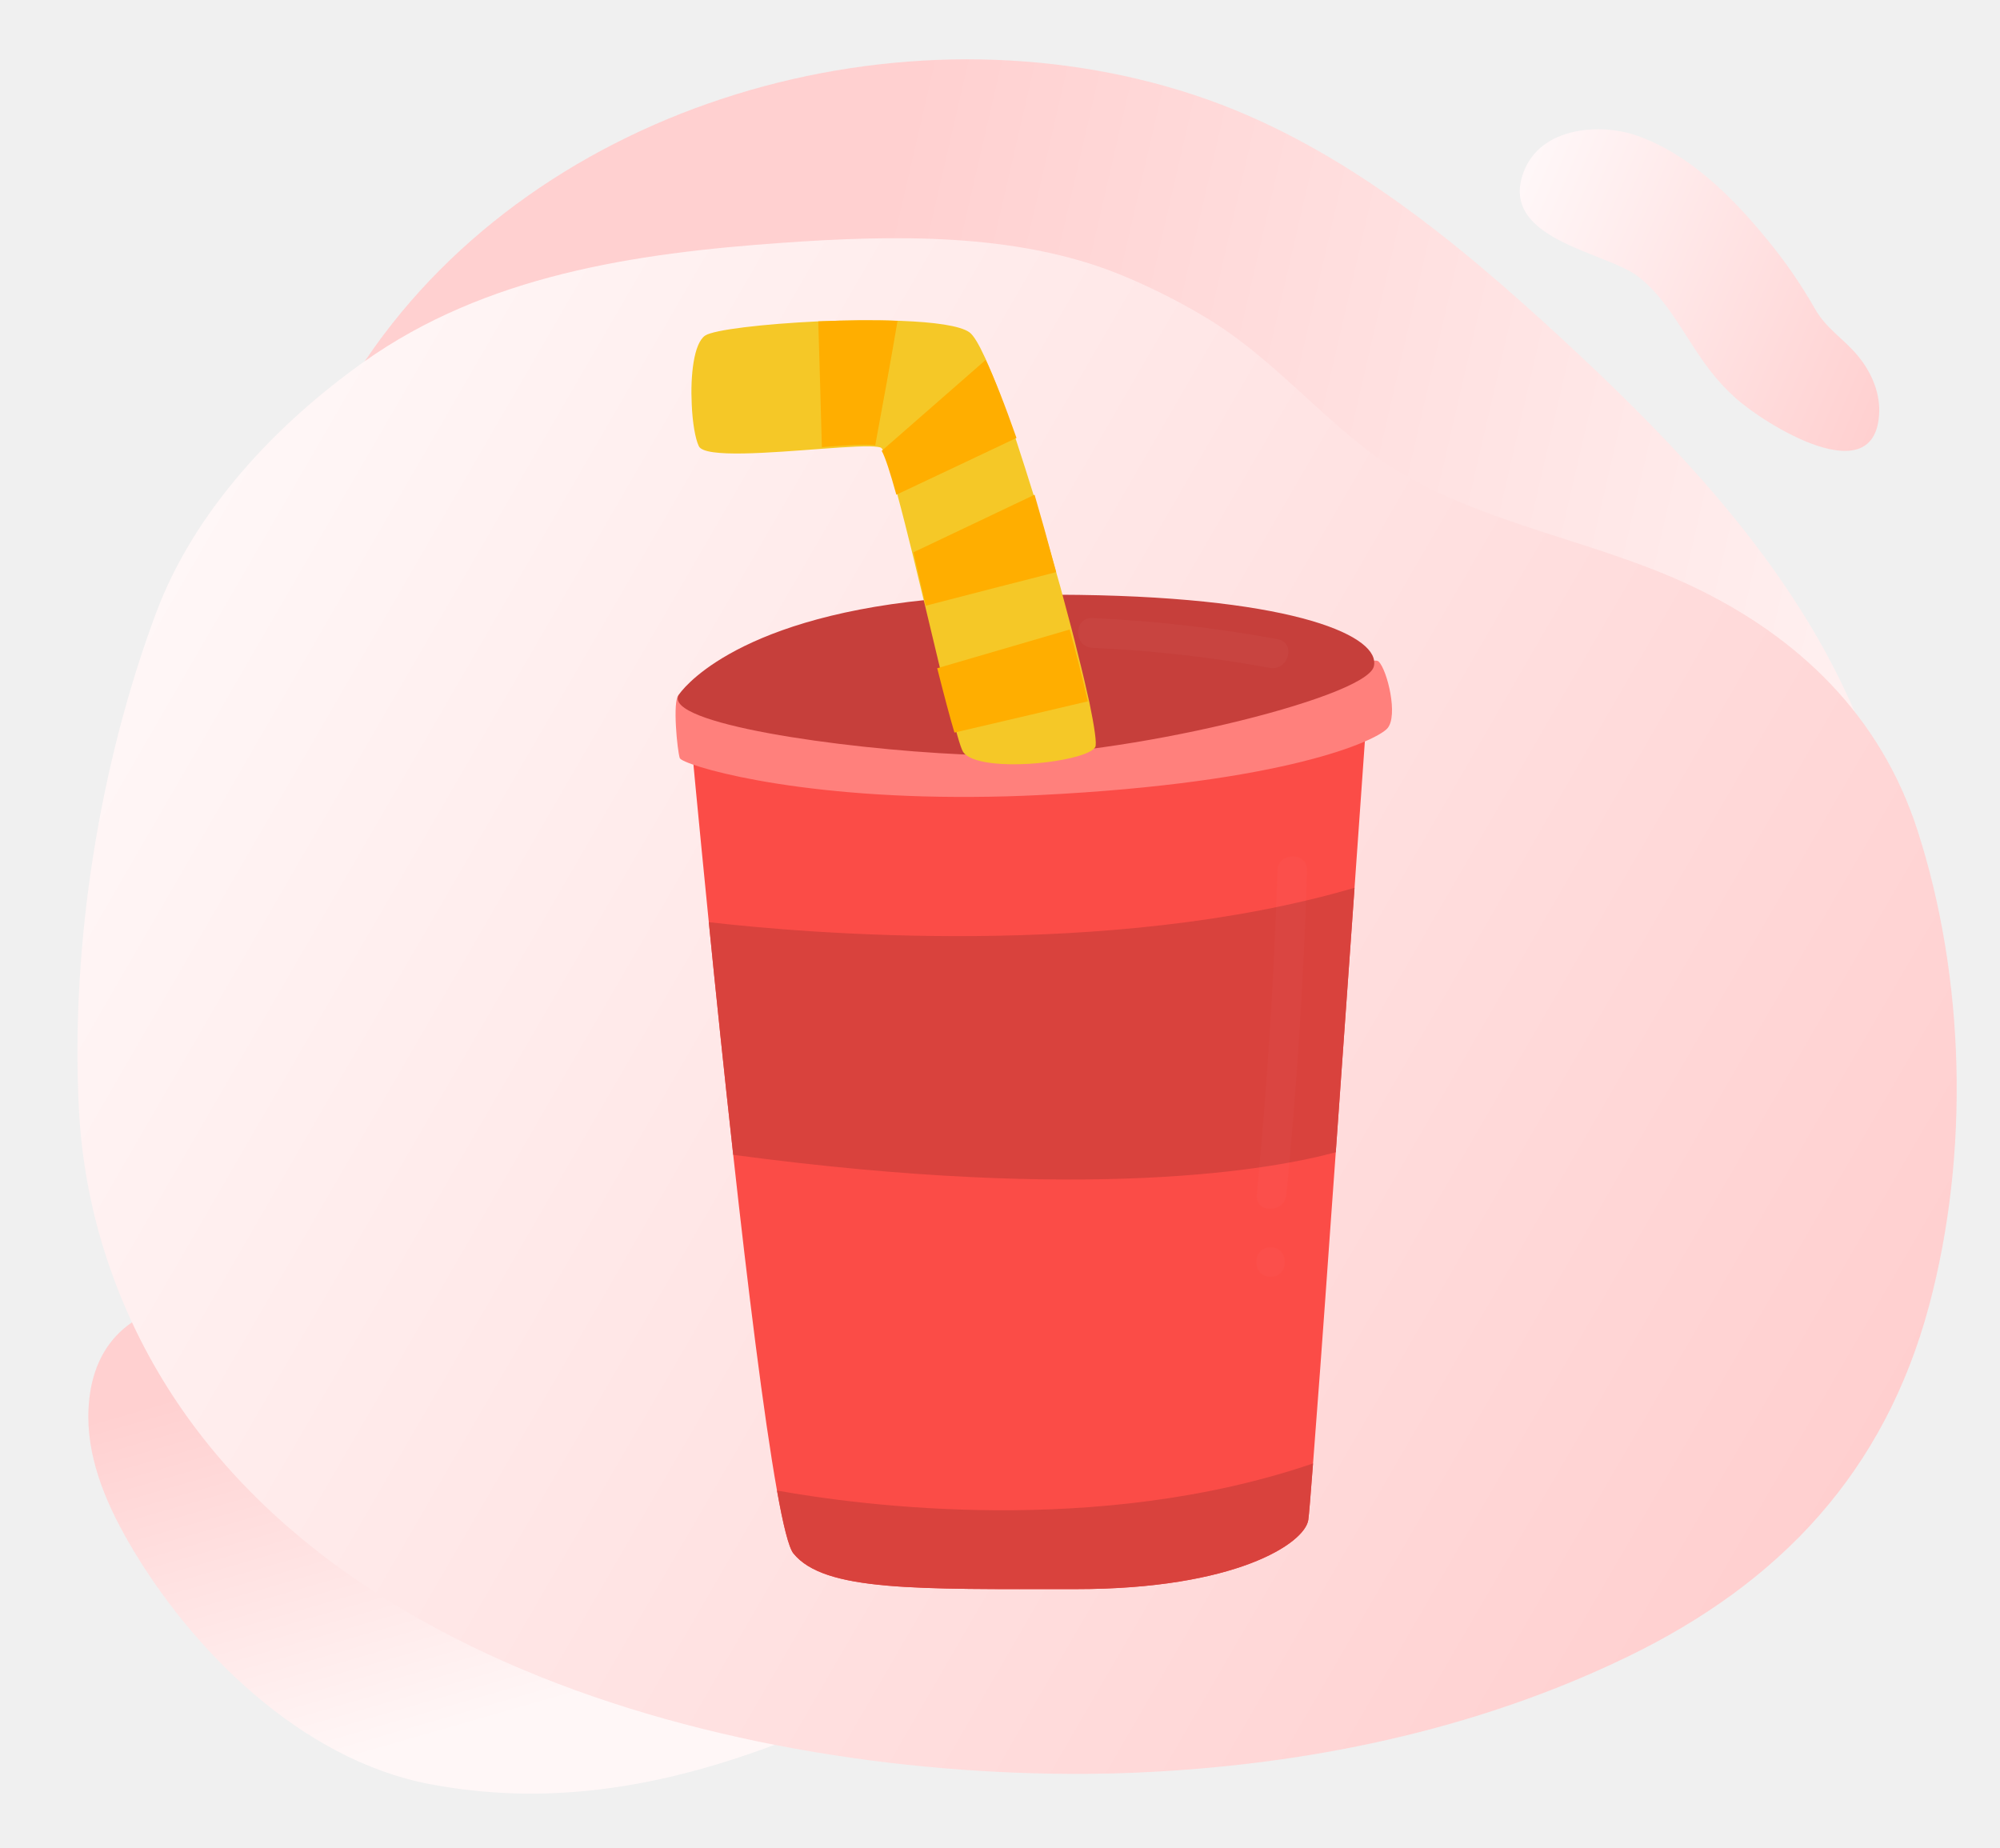
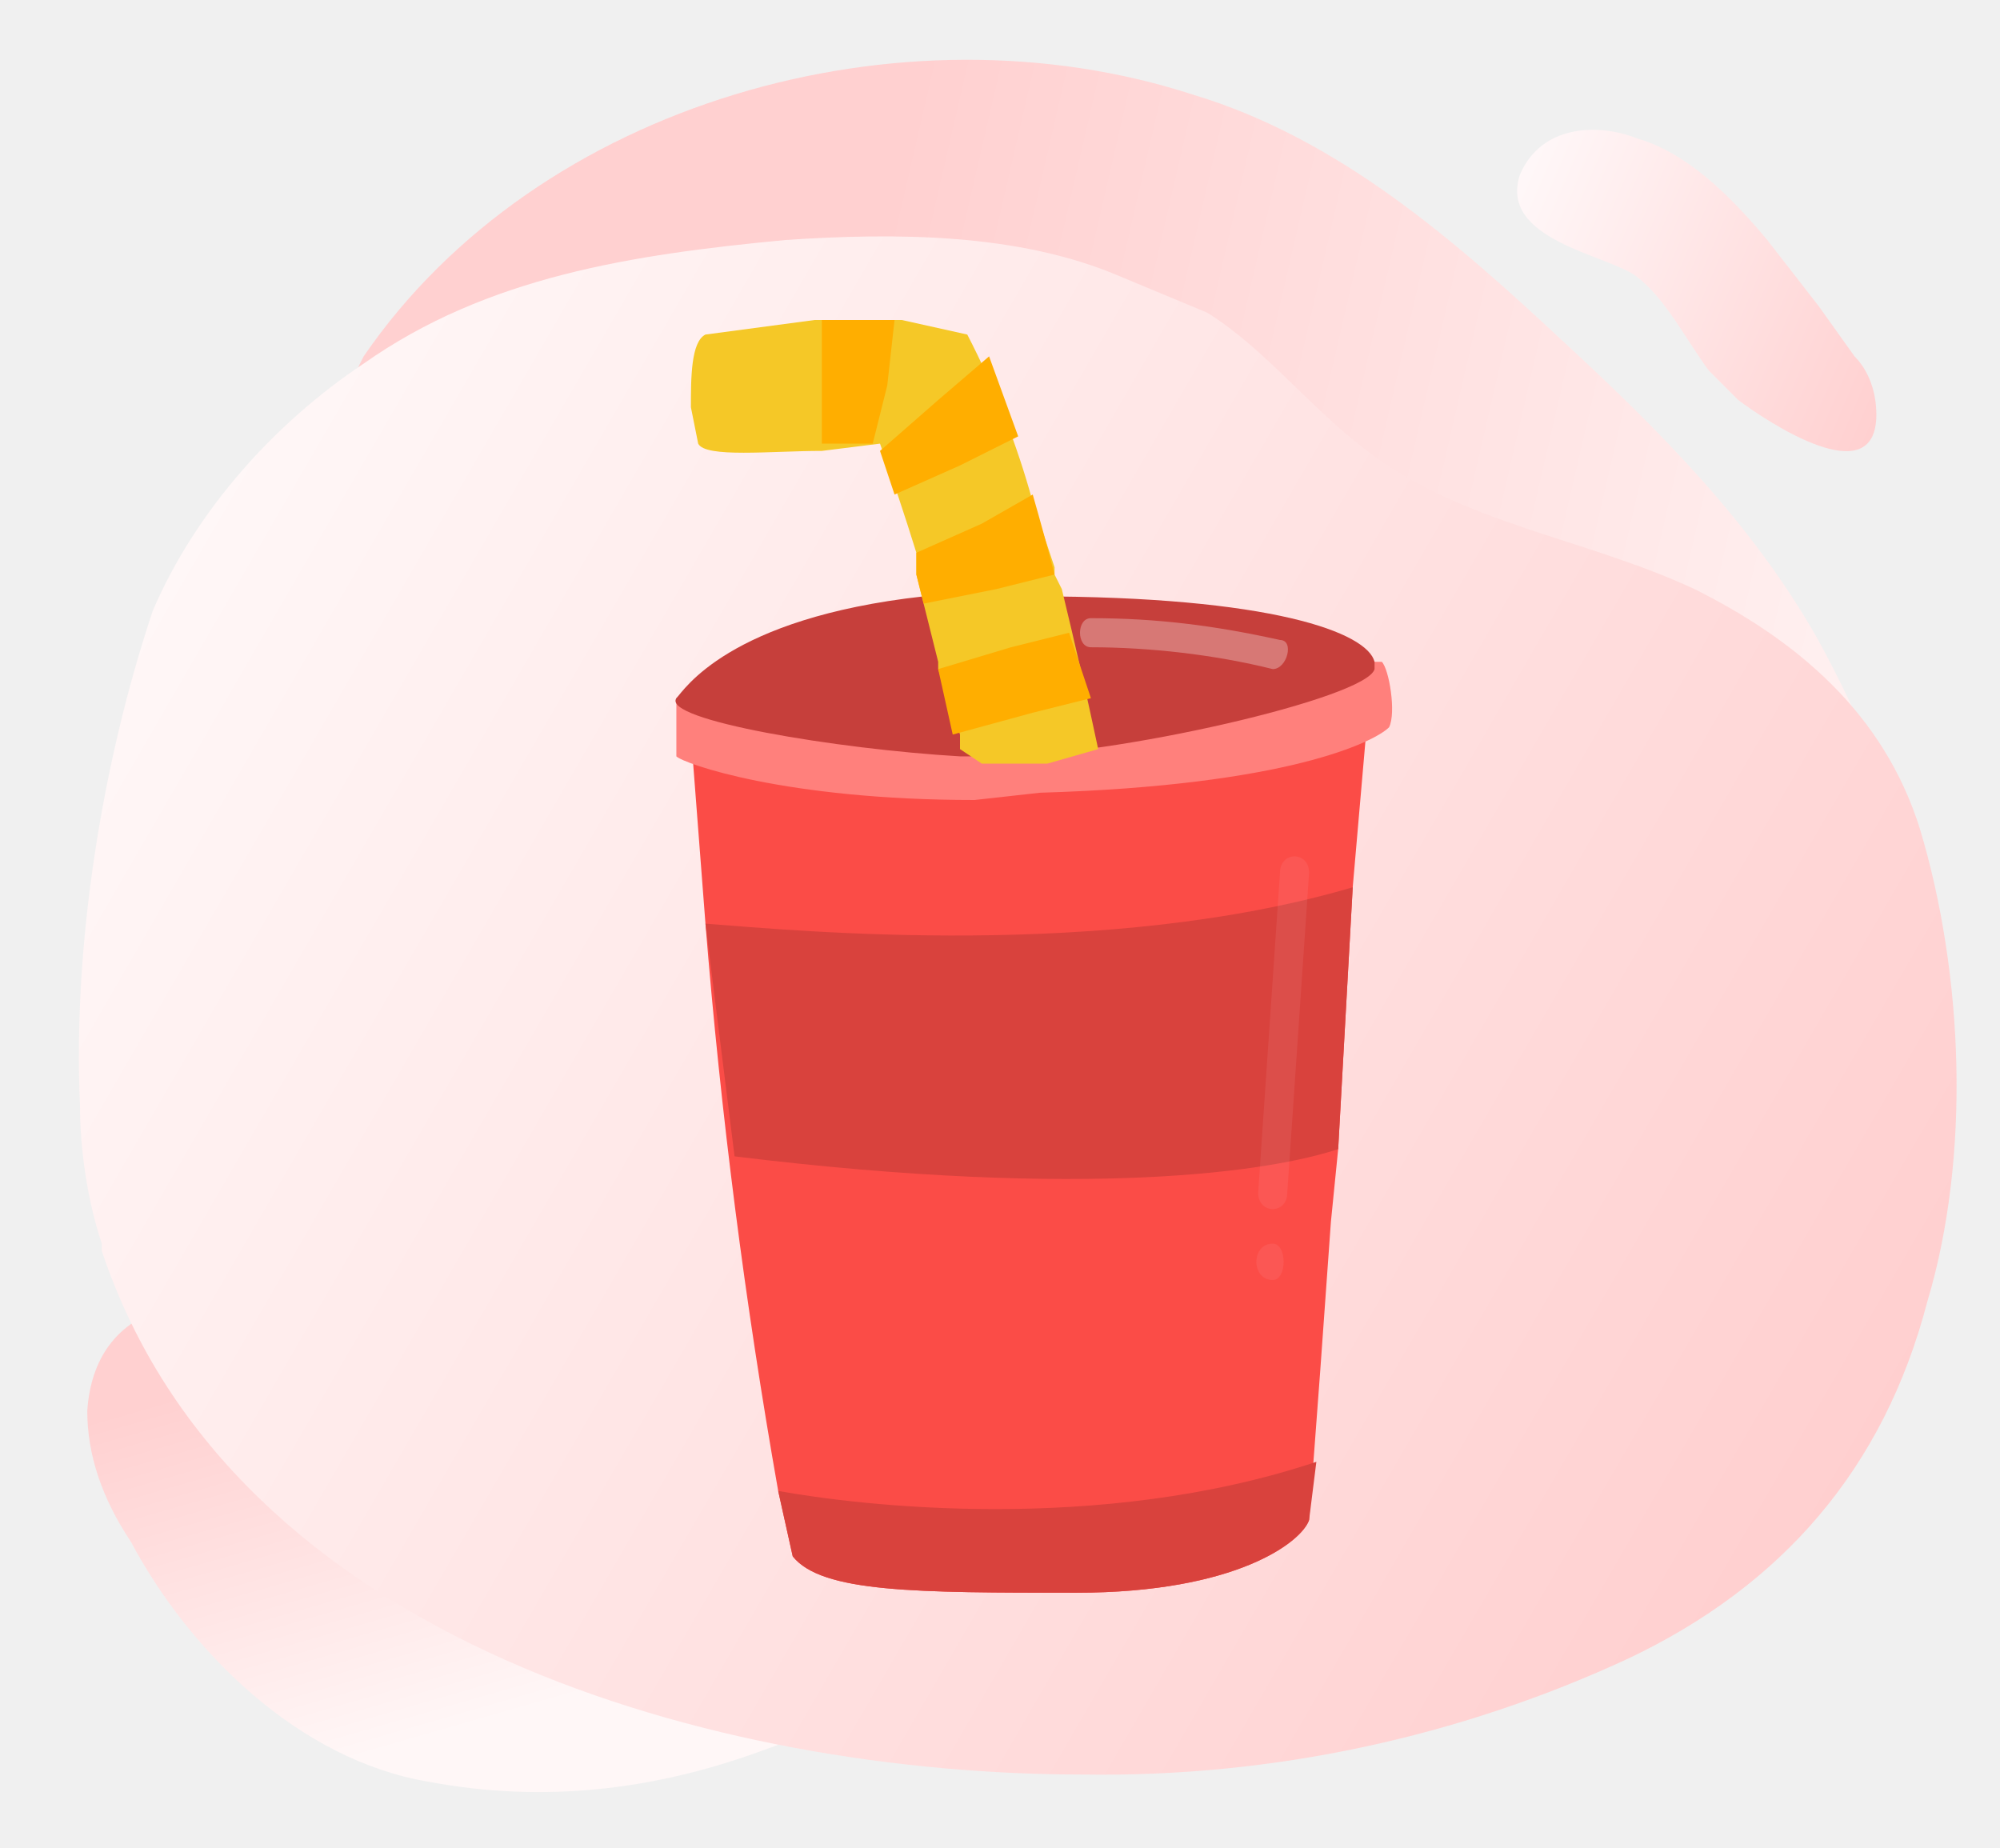
- <svg xmlns="http://www.w3.org/2000/svg" width="275" height="254" viewBox="0 0 275 254" fill="none">
-   <path d="M104.309 240.717C89.653 245.91 74.855 248.309 59.07 245.31C41.477 241.966 26.217 226.91 17.594 211.895C14.39 206.318 11.84 200.086 12.173 193.664C12.949 178.829 26.964 177.171 38.86 179.571C45.566 180.92 51.724 183.992 57.812 187.034C67.919 192.088 79.775 194.574 88.836 201.579C91.877 203.937 94.16 206.769 97.693 208.484C103.189 211.154 109.463 212.415 115.108 214.845C119.927 216.93 125.315 220.36 125.322 225.609C125.323 230.993 119.706 234.423 114.771 236.566C111.278 238.093 107.801 239.486 104.309 240.717Z" fill="url(#paint0_linear)" />
-   <path d="M50.364 49.362C74.373 13.98 124.019 -0.227 164.261 13.076C183.666 19.494 199.928 32.858 214.928 46.732C228.15 58.959 240.976 72.148 250.006 87.867C256.171 98.597 260.584 111.458 263.7 123.466C268.358 141.444 264.127 164.61 240.887 162.912C235.434 162.515 230.716 160.554 225.617 158.839C221.491 157.448 217.449 158.282 213.166 157.603C202.386 155.896 192 151.927 182.18 147.278C162.166 137.795 143.879 124.912 123.297 116.602C106.429 109.801 88.416 106.289 70.229 106.257C62.557 106.244 54.489 106.781 47.626 103.351C30.709 94.887 38.316 72.065 44.634 59.226C46.308 55.807 48.223 52.51 50.364 49.362Z" fill="url(#paint1_linear)" />
-   <path d="M238.61 54.703C242.563 58.283 258.093 68.056 258.392 56.587C258.462 53.73 257.166 50.956 255.403 48.863C253.385 46.461 251.097 45.202 249.522 42.404C247.594 39.025 245.399 35.85 242.966 32.919C237.993 26.819 232.186 21.182 225.14 18.671C220.199 16.911 211.832 17.354 209.485 23.687C206.065 32.907 220.687 34.596 225.147 37.956C229.379 41.136 231.776 46.601 235.128 50.944C236.188 52.313 237.353 53.572 238.61 54.703Z" fill="url(#paint2_linear)" />
-   <path d="M165.516 43.488C173.888 48.418 180.169 55.796 187.802 61.738C200.511 71.63 217.93 73.653 232.504 80.532C247.364 87.551 258.585 98.459 263.659 114.18C270.213 134.472 270.836 158.603 265.268 179.465C259.135 202.428 244.734 217.682 223.677 227.854C202.633 238.021 179.32 242.765 156.069 243.744C153.826 243.84 151.586 243.892 149.337 243.906C98.825 244.2 31.592 226.42 14.395 172.158C14.237 171.663 14.086 171.167 13.934 170.664C12.162 164.619 11.12 158.383 10.831 152.09C9.749 129.78 13.654 105.156 21.476 84.241C26.736 70.161 38.064 58.256 50.001 49.773C66.772 37.855 87.236 34.814 107.603 33.384C122.684 32.326 139.646 31.939 153.908 37.708C157.917 39.342 161.797 41.274 165.516 43.488Z" fill="url(#paint3_linear)" />
-   <path d="M187.879 98.962C187.879 98.962 187.199 108.555 186.248 122.069C185.499 132.679 184.577 145.707 183.668 158.434C183.448 161.558 183.219 164.656 183.002 167.698C182.483 175.049 181.981 182.056 181.532 188.144C181.138 193.263 180.8 197.746 180.544 201.224C180.203 205.681 179.973 208.507 179.888 208.996C179.389 212.228 169.878 218.503 147.969 218.503C126.07 218.503 113.327 218.844 109.087 213.587C108.451 212.786 107.68 209.675 106.836 204.946C105.002 194.677 102.8 176.815 100.817 158.788C99.58 147.594 98.412 136.348 97.46 126.798C95.98 112.017 94.989 101.342 94.989 101.342L121.601 100.662L155.439 99.793L187.879 98.962Z" fill="#FB4C47" />
-   <path d="M186.25 122.07C185.501 132.679 184.579 145.708 183.67 158.434C175.194 160.732 150.078 165.392 100.819 158.789C99.582 147.595 98.414 136.348 97.462 126.799C110.425 128.292 152.412 131.974 186.25 122.07Z" fill="#D9423D" />
-   <path d="M180.544 201.225C180.202 205.679 179.973 208.507 179.891 208.996C179.388 212.229 169.878 218.504 147.969 218.504C126.07 218.504 113.33 218.845 109.09 213.588C108.45 212.783 107.679 209.676 106.836 204.947C118.397 207.027 150.916 211.343 180.544 201.225Z" fill="#D9423D" />
-   <path d="M190.757 100.159C189.238 101.843 176.849 107.628 143.051 109.315C139.887 109.476 136.829 109.558 133.937 109.571C108.481 109.775 93.766 105.131 93.467 104.235C93.129 103.201 92.45 96.408 93.306 95.568L93.319 95.555C94.137 94.859 103.834 99.847 131.735 99.03C135.175 98.935 138.88 98.745 142.887 98.446C175.721 96.014 186.248 91.003 188.936 90.839C189.251 90.813 189.455 90.852 189.579 90.977C190.757 92.171 192.293 98.446 190.757 100.159Z" fill="#FF807C" />
-   <path d="M188.898 91.655C187.717 96.082 153.403 104.234 136.597 103.879C135.252 103.853 133.827 103.814 132.347 103.732C115.394 102.957 91.266 99.466 93.304 95.567L93.318 95.554C93.534 95.212 100.331 85.229 127.402 82.486C129.046 82.322 130.769 82.187 132.564 82.079C133.499 82.01 134.451 81.967 135.429 81.915C135.606 81.915 135.783 81.915 135.96 81.902C136.938 81.859 137.943 81.833 138.976 81.82C140.171 81.793 141.339 81.78 142.478 81.78C175.039 81.547 188.366 86.696 188.937 90.838C188.977 91.123 188.967 91.396 188.898 91.655Z" fill="#C63F3B" />
-   <path d="M150.592 102.733C150.057 103.621 147.198 104.403 143.896 104.807C140.645 105.207 136.942 105.224 134.605 104.597C133.552 104.319 132.77 103.92 132.423 103.377C132.235 103.082 131.959 102.262 131.613 101.046C131.007 98.956 130.175 95.683 129.259 91.901C129.155 91.451 129.038 90.996 128.929 90.525C128.382 88.262 127.809 85.826 127.22 83.386C126.856 81.855 126.472 80.324 126.112 78.809C125.903 77.956 125.698 77.118 125.506 76.302C124.762 73.286 124.052 70.451 123.412 68.099C122.601 65.049 121.908 62.786 121.439 61.936C121.335 61.76 121.247 61.638 121.18 61.587C121.076 61.516 120.921 61.482 120.7 61.448C119.471 61.255 116.495 61.448 112.997 61.709C105.971 62.231 96.905 63.013 96.094 61.36C95.593 60.334 95.213 58.07 95.112 55.563C94.92 51.659 95.384 47.204 96.96 46.14C98.155 45.341 105.005 44.541 112.478 44.188C116.357 44.032 120.403 43.982 123.914 44.121C128.382 44.293 131.976 44.764 133.289 45.686C133.861 46.09 134.588 47.326 135.437 49.173C136.649 51.802 138.083 55.647 139.587 60.123C140.469 62.807 141.389 65.697 142.308 68.654C143.203 71.599 144.084 74.611 144.92 77.59C145.058 78.04 145.175 78.477 145.297 78.931C145.455 79.504 145.631 80.08 145.786 80.652C146.321 82.621 146.839 84.556 147.324 86.398C147.616 87.513 147.892 88.578 148.135 89.621C148.807 92.25 149.363 94.618 149.798 96.604C150.504 100.032 150.835 102.317 150.592 102.733Z" fill="#F5C827" />
-   <path d="M149.581 96.431L141.904 98.234L131.237 100.729C130.63 98.707 129.791 95.54 128.868 91.881L139.252 88.849L147.086 86.557C148.114 90.33 148.97 93.753 149.581 96.431Z" fill="#FFAE00" />
-   <path d="M145.22 78.667C143.045 79.225 140.231 79.965 137.363 80.684C133.658 81.643 129.866 82.615 127.296 83.286C126.936 81.696 126.554 80.109 126.194 78.54C125.986 77.656 125.788 76.788 125.597 75.943L134.86 71.541L142.253 68.024C143.144 71.07 144.019 74.191 144.843 77.276C144.98 77.747 145.1 78.196 145.22 78.667Z" fill="#FFAE00" />
-   <path d="M139.768 60.215L132.383 63.712L123.249 68.024C122.421 65.038 121.713 62.822 121.234 61.99L129.272 54.964L135.529 49.49C136.767 52.065 138.231 55.833 139.768 60.215Z" fill="#FFAE00" />
-   <path d="M123.414 44.119C122.999 46.528 122.493 49.485 121.931 52.562C121.402 55.482 120.856 58.488 120.346 61.225C119.178 61.034 116.341 61.225 113.006 61.483L112.775 53.144L112.512 44.19C116.206 44.032 120.067 43.982 123.414 44.119Z" fill="#FFAE00" />
-   <g opacity="0.31">
-     <g opacity="0.31">
-       <path opacity="0.31" d="M150.206 89.069C158.404 89.43 166.516 90.339 174.59 91.826C177.153 92.298 178.252 88.374 175.673 87.898C167.242 86.342 158.768 85.371 150.206 84.993C147.584 84.878 147.591 88.954 150.206 89.069Z" fill="white" />
-     </g>
-   </g>
-   <g opacity="0.3">
-     <g opacity="0.3">
-       <path opacity="0.3" d="M175.647 119.715C175.181 134.598 174.233 149.448 172.808 164.268C172.556 166.877 176.635 166.86 176.881 164.268C178.312 149.448 179.257 134.598 179.723 119.715C179.805 117.093 175.729 117.093 175.647 119.715Z" fill="#FFC7D3" />
-     </g>
-     <g opacity="0.3">
-       <path opacity="0.3" d="M174.704 175.57C177.326 175.57 177.33 171.494 174.704 171.494C172.082 171.494 172.076 175.57 174.704 175.57Z" fill="#FFC7D3" />
-     </g>
+ <svg xmlns="http://www.w3.org/2000/svg" width="275" height="254" fill="none">
+   <path d="M104 241c-14 5-29 7-45 4-18-3-33-18-41-33-4-6-6-12-6-18 1-15 15-17 27-14 7 1 13 4 19 7 10 5 22 8 31 15 3 2 5 5 9 6l17 7c5 2 10 5 10 11 0 5-5 8-10 11l-11 4z" fill="url(#paint0_linear)" />
+   <path d="M50 49c24-35 74-49 114-36 20 6 36 20 51 34 13 12 26 25 35 41 6 11 11 23 14 35 4 18 0 42-23 40-6 0-10-2-15-4s-9-1-13-1c-11-2-21-6-31-11-20-9-38-22-59-30-17-7-35-11-53-11-7 0-16 1-22-3-17-8-10-31-3-44l5-10z" fill="url(#paint1_linear)" />
+   <path d="M239 55c4 3 19 13 19 2 0-3-1-6-3-8l-5-7-7-9c-5-6-11-12-18-14-5-2-13-2-16 5-3 9 12 11 16 14s7 9 10 13l4 4z" fill="url(#paint2_linear)" />
+   <path d="M166 43c8 5 14 13 22 19 13 10 30 12 45 19 14 7 26 17 31 33 6 20 7 45 1 65-6 23-20 39-41 49a172 172 0 01-75 16c-50 0-117-18-135-72v-1c-2-6-3-13-3-19-1-22 3-47 10-68 6-14 17-26 29-34 17-12 37-15 58-17 15-1 32-1 46 5l12 5z" fill="url(#paint3_linear)" />
+   <path d="M188 99l-2 23-2 36-1 10a6735 6735 0 01-3 41c-1 3-10 10-32 10s-35 0-39-5l-2-9a831 831 0 01-10-78l-2-26h27l33-1 33-1z" fill="#FB4C47" />
+   <path d="M186 122l-2 36c-9 3-34 7-83 1l-4-32c13 1 55 5 89-5zM181 201l-1 8c-1 3-10 10-32 10s-35 0-39-5l-2-9c11 2 44 6 74-4z" fill="#D9423D" />
+   <path d="M191 100c-2 2-14 8-48 9l-9 1c-26 0-40-5-41-6v-8c1-1 11 4 39 3l11-1c33-2 43-7 46-7h1c1 1 2 7 1 9z" fill="#FF807C" />
+   <path d="M189 92c-1 4-36 12-52 12h-5c-17-1-41-5-39-8 1-1 7-11 34-14h9a98 98 0 016 0c33 0 46 5 47 9v1z" fill="#C63F3B" />
+   <path d="M151 103l-7 2h-9l-3-2v-2l-3-9v-1l-2-8-1-4v-3a374 374 0 00-5-15l-8 1c-7 0-16 1-17-1l-1-5c0-4 0-9 2-10l15-2h12l9 2a118 118 0 019 23l3 9v1l1 2a754 754 0 015 22z" fill="#F5C827" />
+   <path d="M150 96l-8 2-11 3-2-9 10-3 8-2 3 9zM145 79l-8 2-10 2-1-4v-3l9-4 7-4a410 410 0 013 11zM140 60l-8 4-9 4-2-6 8-7 7-6 4 11zM123 44l-1 9-2 8h-7V44h10z" fill="#FFAE00" />
+   <path opacity=".3" d="M150 89c8 0 17 1 25 3 2 0 3-4 1-4-9-2-17-3-26-3-2 0-2 4 0 4z" fill="#fff" />
+   <g opacity=".3">
+     <path opacity=".3" d="M176 120l-3 44c0 3 4 3 4 0l3-44c0-3-4-3-4 0zM175 176c2 0 2-5 0-5-3 0-3 5 0 5z" fill="#FFC7D3" />
  </g>
  <defs>
-     <linearGradient id="paint0_linear" x1="10.872" y1="195.712" x2="26.078" y2="248.511" gradientUnits="userSpaceOnUse">
+     <linearGradient id="paint0_linear" x1="10.9" y1="195.7" x2="26.1" y2="248.5" gradientUnits="userSpaceOnUse">
      <stop stop-color="#FFD0D0" />
      <stop offset="1" stop-color="#FFF7F7" />
    </linearGradient>
-     <linearGradient id="paint1_linear" x1="294.898" y1="54.516" x2="124.706" y2="15.216" gradientUnits="userSpaceOnUse">
+     <linearGradient id="paint1_linear" x1="294.9" y1="54.5" x2="124.7" y2="15.2" gradientUnits="userSpaceOnUse">
      <stop stop-color="#FFF7F7" />
      <stop offset="1" stop-color="#FFD0D0" />
    </linearGradient>
-     <linearGradient id="paint2_linear" x1="258.795" y1="56.386" x2="200.404" y2="31.446" gradientUnits="userSpaceOnUse">
+     <linearGradient id="paint2_linear" x1="258.8" y1="56.4" x2="200.4" y2="31.4" gradientUnits="userSpaceOnUse">
      <stop stop-color="#FFD0D0" />
      <stop offset="1" stop-color="#FFFBFC" />
    </linearGradient>
-     <linearGradient id="paint3_linear" x1="245.613" y1="220.85" x2="10.879" y2="84.917" gradientUnits="userSpaceOnUse">
+     <linearGradient id="paint3_linear" x1="245.6" y1="220.8" x2="10.9" y2="84.9" gradientUnits="userSpaceOnUse">
      <stop stop-color="#FFCFCF" />
      <stop offset="1" stop-color="#FFF8F8" />
    </linearGradient>
  </defs>
</svg>
